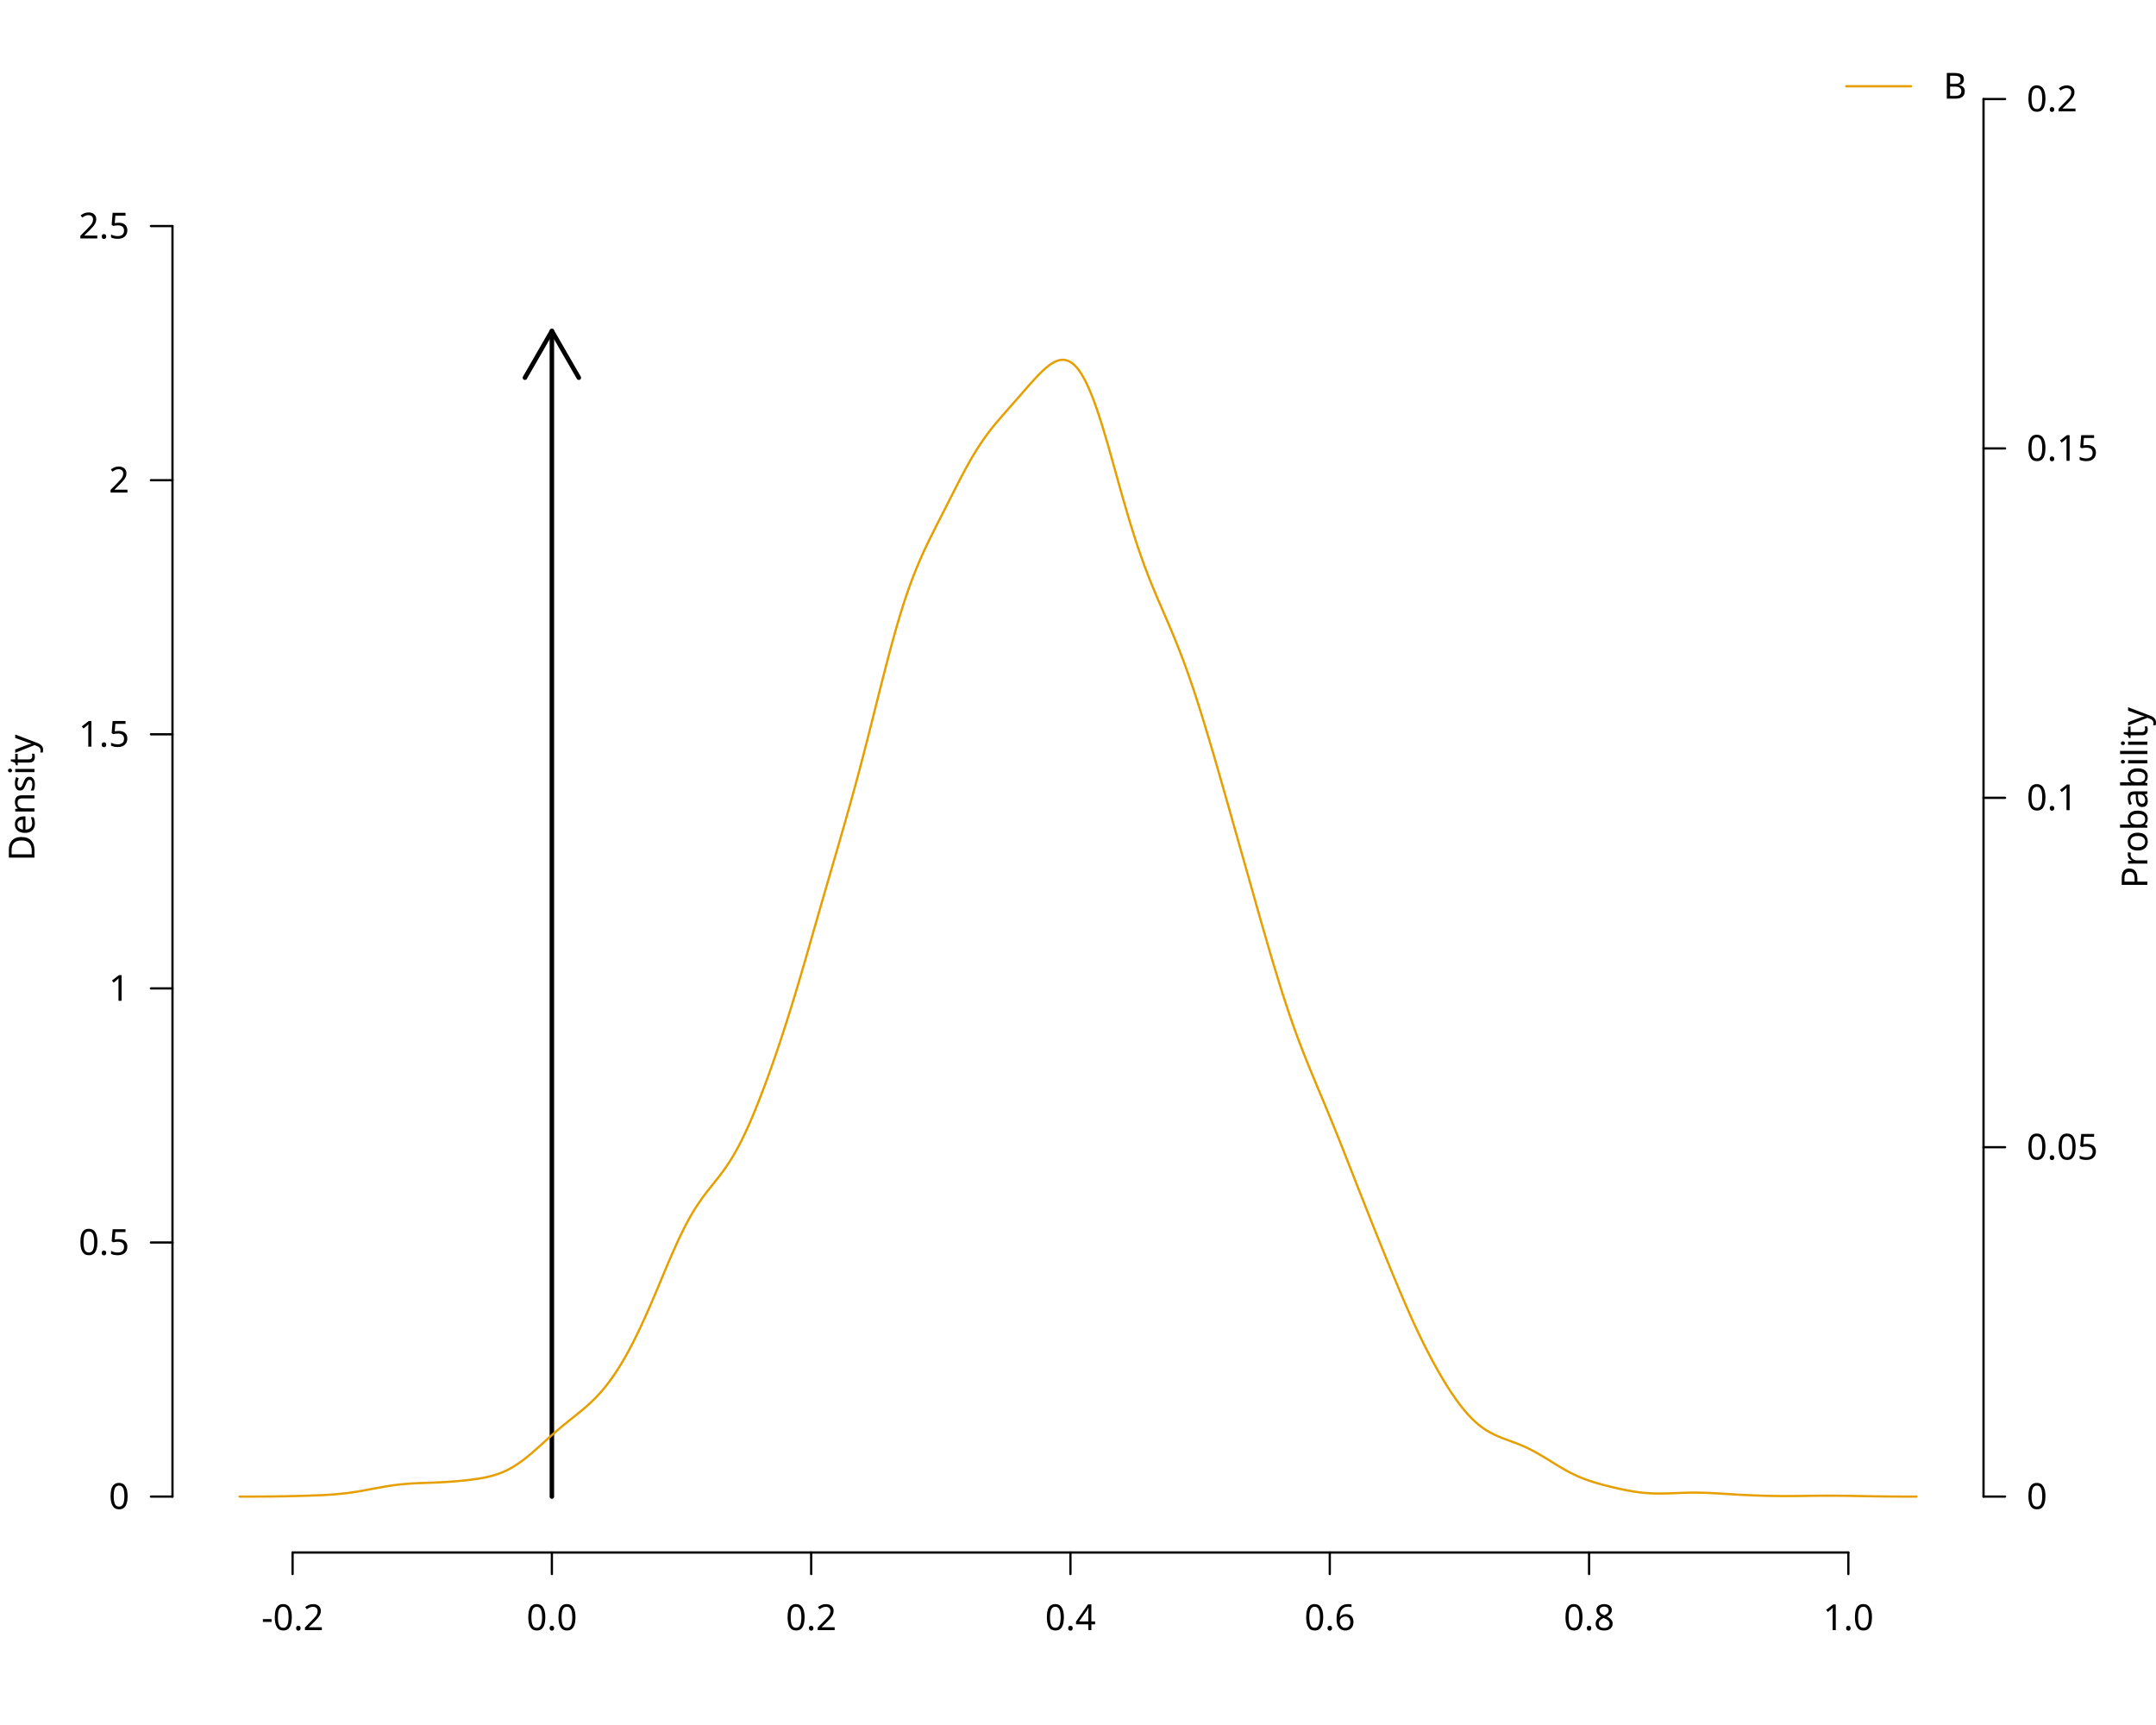
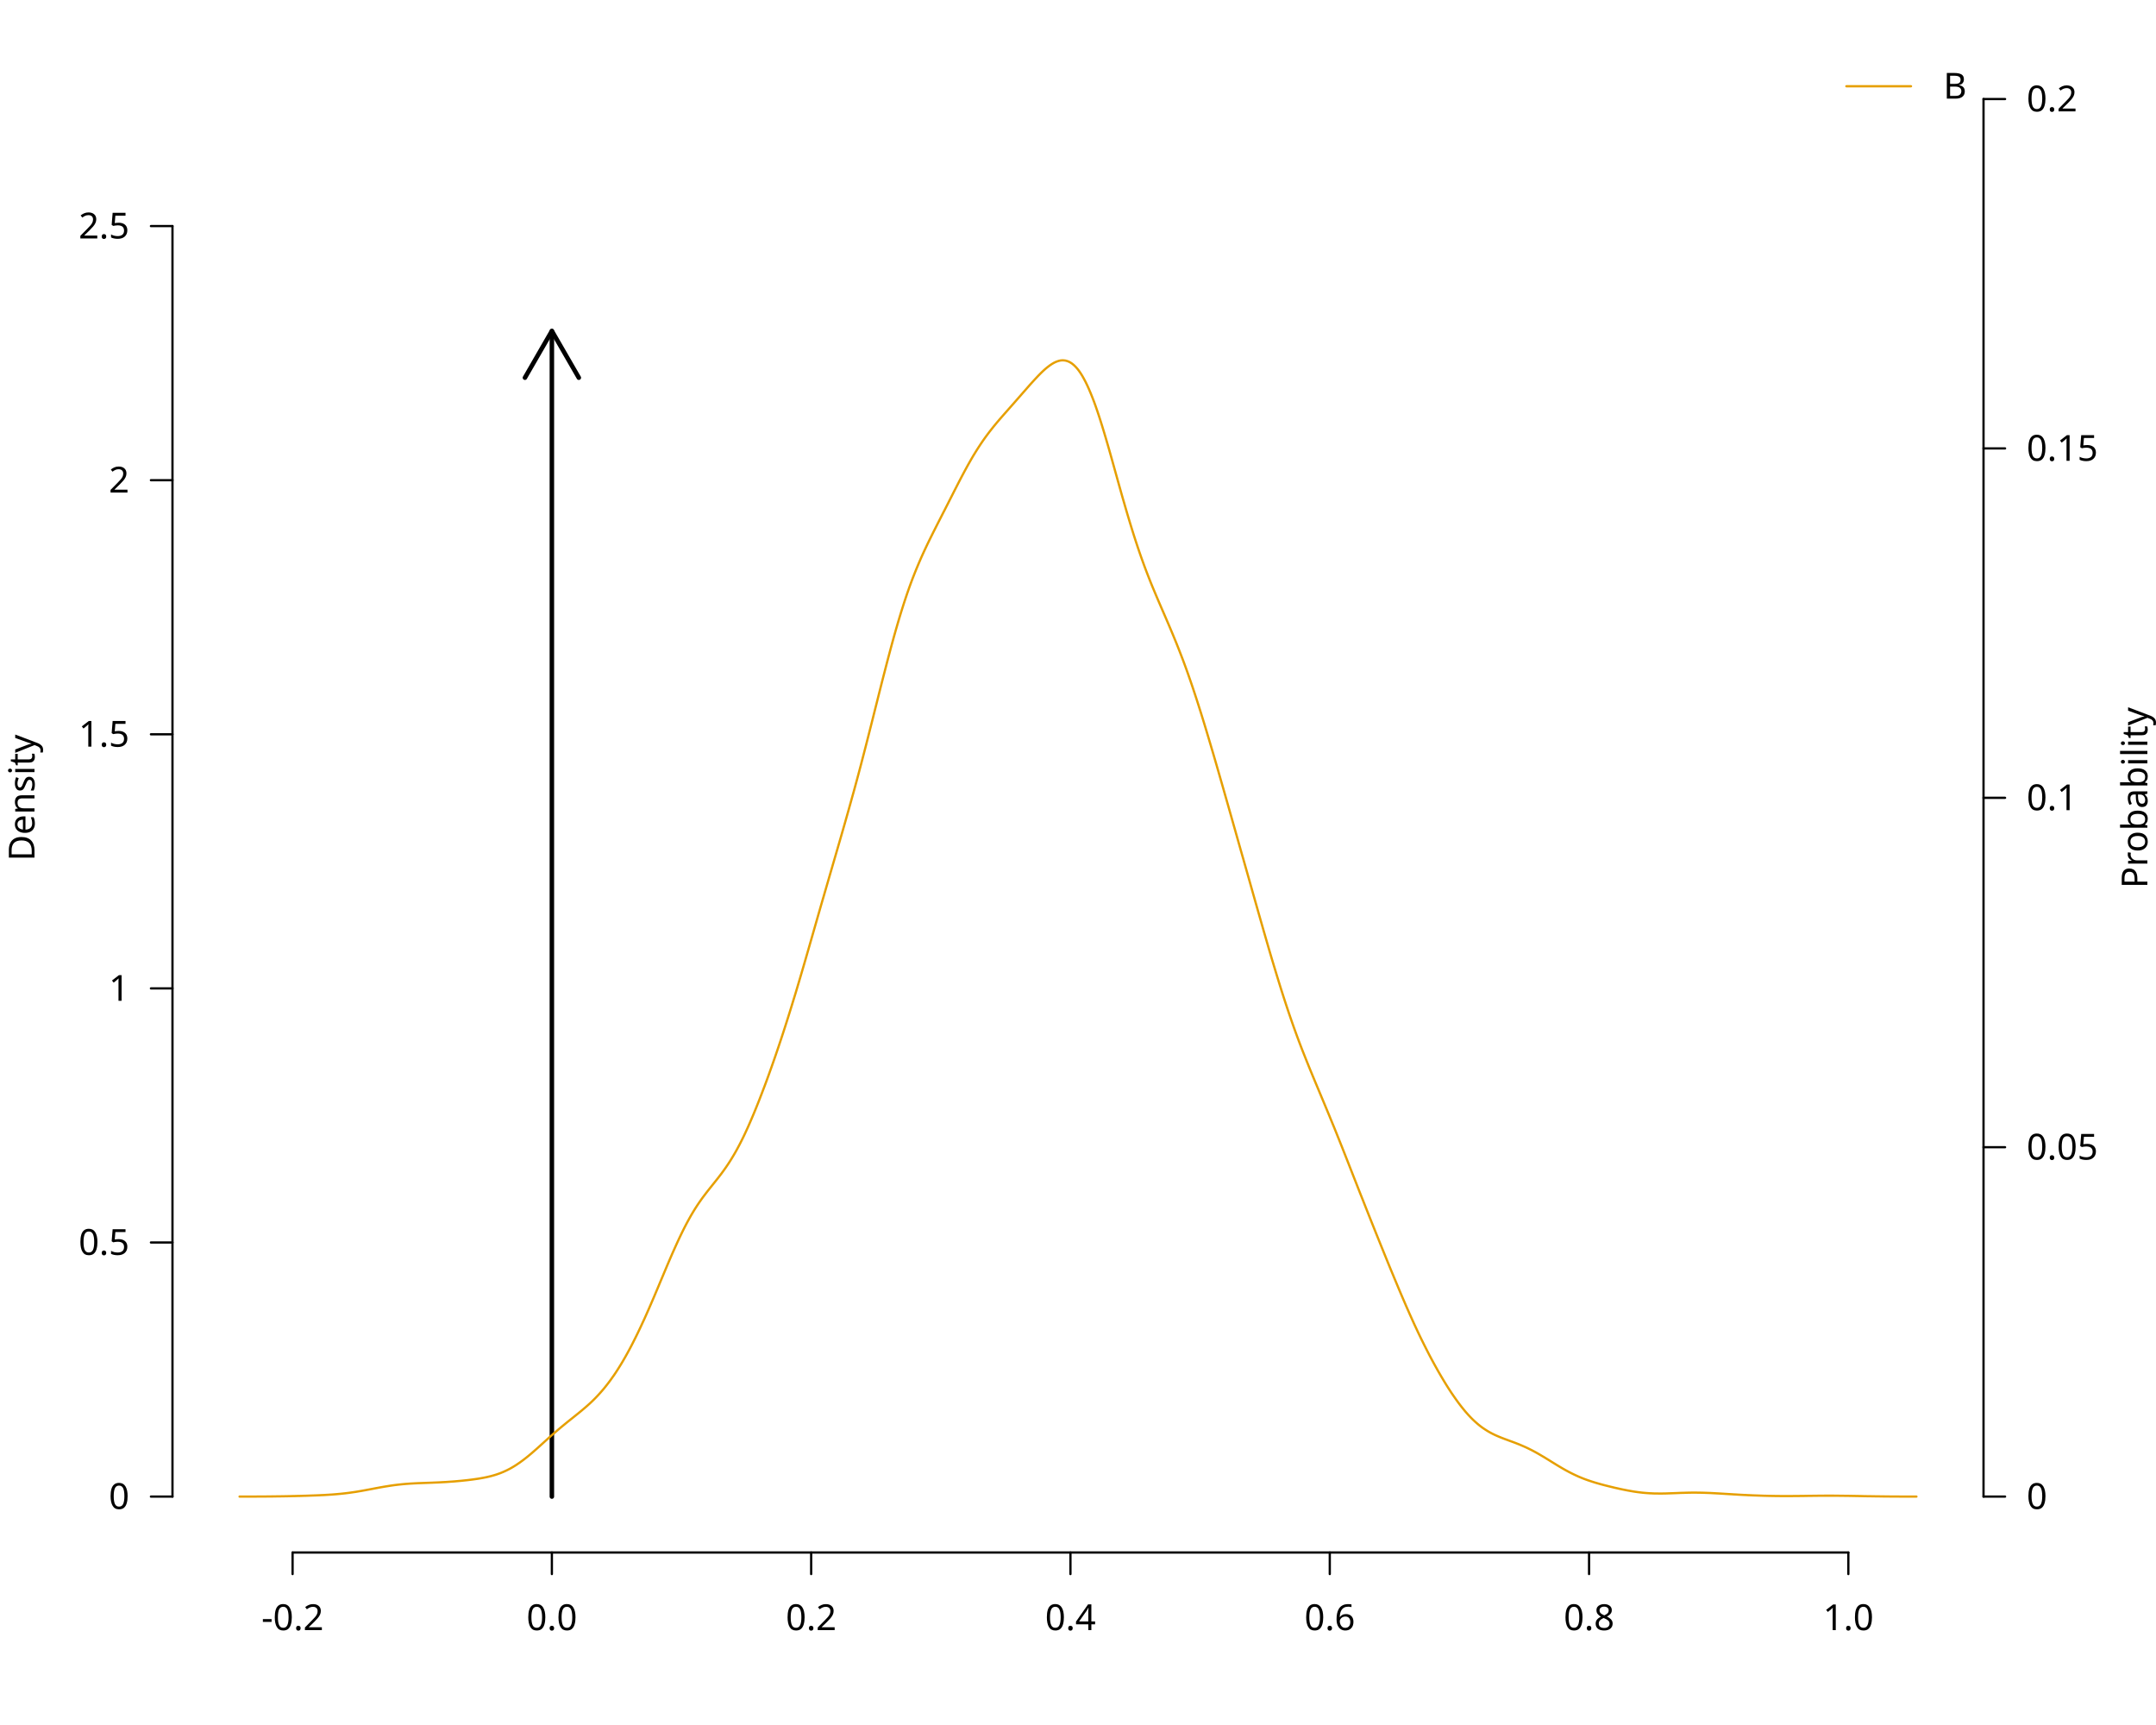
<svg xmlns="http://www.w3.org/2000/svg" class="svglite" data-engine-version="2.0" width="720.00pt" height="576.00pt" viewBox="0 0 720.00 576.00">
  <defs>
    <style type="text/css">
    .svglite line, .svglite polyline, .svglite polygon, .svglite path, .svglite rect, .svglite circle {
      fill: none;
      stroke: #000000;
      stroke-linecap: round;
      stroke-linejoin: round;
      stroke-miterlimit: 10.00;
    }
  </style>
  </defs>
  <rect width="100%" height="100%" style="stroke: none; fill: #FFFFFF;" />
  <defs>
    <clipPath id="cpMC4wMHw3MjAuMDB8MC4wMHw1NzYuMDA=">
      <rect x="0.00" y="0.00" width="720.00" height="576.00" />
    </clipPath>
  </defs>
  <g clip-path="url(#cpMC4wMHw3MjAuMDB8MC4wMHw1NzYuMDA=)">
    <text transform="translate(11.52,266.40) rotate(-90)" text-anchor="middle" style="font-size: 12.00px; font-family: sans;" textLength="40.02px" lengthAdjust="spacingAndGlyphs">Density</text>
    <line x1="97.71" y1="518.40" x2="617.26" y2="518.40" style="stroke-width: 0.75;" />
    <line x1="97.71" y1="518.40" x2="97.71" y2="525.60" style="stroke-width: 0.75;" />
    <line x1="184.30" y1="518.40" x2="184.30" y2="525.60" style="stroke-width: 0.75;" />
    <line x1="270.89" y1="518.40" x2="270.89" y2="525.60" style="stroke-width: 0.75;" />
    <line x1="357.48" y1="518.40" x2="357.48" y2="525.60" style="stroke-width: 0.75;" />
    <line x1="444.08" y1="518.40" x2="444.08" y2="525.60" style="stroke-width: 0.75;" />
    <line x1="530.67" y1="518.40" x2="530.67" y2="525.60" style="stroke-width: 0.75;" />
    <line x1="617.26" y1="518.40" x2="617.26" y2="525.60" style="stroke-width: 0.75;" />
    <text x="97.71" y="544.32" text-anchor="middle" style="font-size: 12.00px; font-family: sans;" textLength="20.68px" lengthAdjust="spacingAndGlyphs">-0.2</text>
    <text x="184.30" y="544.32" text-anchor="middle" style="font-size: 12.00px; font-family: sans;" textLength="16.68px" lengthAdjust="spacingAndGlyphs">0.0</text>
    <text x="270.89" y="544.32" text-anchor="middle" style="font-size: 12.00px; font-family: sans;" textLength="16.68px" lengthAdjust="spacingAndGlyphs">0.2</text>
    <text x="357.48" y="544.32" text-anchor="middle" style="font-size: 12.00px; font-family: sans;" textLength="16.68px" lengthAdjust="spacingAndGlyphs">0.4</text>
    <text x="444.08" y="544.32" text-anchor="middle" style="font-size: 12.00px; font-family: sans;" textLength="16.68px" lengthAdjust="spacingAndGlyphs">0.6</text>
    <text x="530.67" y="544.32" text-anchor="middle" style="font-size: 12.00px; font-family: sans;" textLength="16.68px" lengthAdjust="spacingAndGlyphs">0.8</text>
    <text x="617.26" y="544.32" text-anchor="middle" style="font-size: 12.00px; font-family: sans;" textLength="16.68px" lengthAdjust="spacingAndGlyphs">1.0</text>
    <line x1="57.60" y1="499.73" x2="57.60" y2="75.49" style="stroke-width: 0.75;" />
    <line x1="57.60" y1="499.73" x2="50.40" y2="499.73" style="stroke-width: 0.75;" />
    <line x1="57.60" y1="414.88" x2="50.40" y2="414.88" style="stroke-width: 0.75;" />
    <line x1="57.60" y1="330.04" x2="50.40" y2="330.04" style="stroke-width: 0.75;" />
    <line x1="57.60" y1="245.19" x2="50.40" y2="245.19" style="stroke-width: 0.75;" />
    <line x1="57.60" y1="160.34" x2="50.40" y2="160.34" style="stroke-width: 0.75;" />
    <line x1="57.60" y1="75.49" x2="50.40" y2="75.49" style="stroke-width: 0.75;" />
    <text x="43.20" y="503.86" text-anchor="end" style="font-size: 12.00px; font-family: sans;" textLength="6.67px" lengthAdjust="spacingAndGlyphs">0</text>
    <text x="43.20" y="419.01" text-anchor="end" style="font-size: 12.00px; font-family: sans;" textLength="16.68px" lengthAdjust="spacingAndGlyphs">0.5</text>
    <text x="43.20" y="334.17" text-anchor="end" style="font-size: 12.00px; font-family: sans;" textLength="6.67px" lengthAdjust="spacingAndGlyphs">1</text>
    <text x="43.20" y="249.32" text-anchor="end" style="font-size: 12.00px; font-family: sans;" textLength="16.68px" lengthAdjust="spacingAndGlyphs">1.5</text>
    <text x="43.20" y="164.47" text-anchor="end" style="font-size: 12.00px; font-family: sans;" textLength="6.67px" lengthAdjust="spacingAndGlyphs">2</text>
    <text x="43.20" y="79.62" text-anchor="end" style="font-size: 12.00px; font-family: sans;" textLength="16.68px" lengthAdjust="spacingAndGlyphs">2.5</text>
    <line x1="662.40" y1="499.73" x2="662.40" y2="33.07" style="stroke-width: 0.75;" />
    <line x1="662.40" y1="499.73" x2="669.60" y2="499.73" style="stroke-width: 0.75;" />
    <line x1="662.40" y1="383.07" x2="669.60" y2="383.07" style="stroke-width: 0.75;" />
    <line x1="662.40" y1="266.40" x2="669.60" y2="266.40" style="stroke-width: 0.75;" />
    <line x1="662.40" y1="149.73" x2="669.60" y2="149.73" style="stroke-width: 0.75;" />
    <line x1="662.40" y1="33.07" x2="669.60" y2="33.07" style="stroke-width: 0.75;" />
    <text x="676.80" y="503.86" style="font-size: 12.00px; font-family: sans;" textLength="6.67px" lengthAdjust="spacingAndGlyphs">0</text>
    <text x="676.80" y="387.20" style="font-size: 12.00px; font-family: sans;" textLength="23.36px" lengthAdjust="spacingAndGlyphs">0.05</text>
    <text x="676.80" y="270.53" style="font-size: 12.00px; font-family: sans;" textLength="16.68px" lengthAdjust="spacingAndGlyphs">0.1</text>
    <text x="676.80" y="153.86" style="font-size: 12.00px; font-family: sans;" textLength="23.36px" lengthAdjust="spacingAndGlyphs">0.15</text>
    <text x="676.80" y="37.20" style="font-size: 12.00px; font-family: sans;" textLength="16.68px" lengthAdjust="spacingAndGlyphs">0.2</text>
    <text transform="translate(717.12,266.40) rotate(-90)" text-anchor="middle" style="font-size: 12.00px; font-family: sans;" textLength="56.03px" lengthAdjust="spacingAndGlyphs">Probability</text>
  </g>
  <defs>
    <clipPath id="cpNTcuNjB8NjYyLjQwfDE0LjQwfDUxOC40MA==">
      <rect x="57.60" y="14.40" width="604.80" height="504.00" />
    </clipPath>
  </defs>
  <g clip-path="url(#cpNTcuNjB8NjYyLjQwfDE0LjQwfDUxOC40MA==)">
    <line x1="184.30" y1="499.73" x2="184.30" y2="110.53" style="stroke-width: 1.50;" />
    <polyline points="193.30,126.12 184.30,110.53 175.30,126.12 " style="stroke-width: 1.50;" />
-     <polyline points="80.00,499.73 80.56,499.73 81.12,499.73 81.68,499.73 82.24,499.73 82.80,499.73 83.36,499.72 83.92,499.72 84.48,499.72 85.05,499.72 85.61,499.72 86.17,499.71 86.73,499.71 87.29,499.71 87.85,499.71 88.41,499.70 88.97,499.70 89.53,499.69 90.09,499.69 90.65,499.68 91.21,499.68 91.77,499.67 92.33,499.66 92.89,499.65 93.45,499.65 94.01,499.64 94.57,499.63 95.14,499.62 95.70,499.61 96.26,499.60 96.82,499.59 97.38,499.57 97.94,499.56 98.50,499.55 99.06,499.53 99.62,499.52 100.18,499.51 100.74,499.49 101.30,499.47 101.86,499.46 102.42,499.44 102.98,499.42 103.54,499.40 104.10,499.38 104.66,499.36 105.23,499.34 105.79,499.32 106.35,499.29 106.91,499.27 107.47,499.24 108.03,499.22 108.59,499.19 109.15,499.15 109.71,499.12 110.27,499.08 110.83,499.05 111.39,499.00 111.95,498.96 112.51,498.91 113.07,498.86 113.63,498.81 114.19,498.75 114.75,498.69 115.32,498.63 115.88,498.56 116.44,498.49 117.00,498.41 117.56,498.33 118.12,498.25 118.68,498.16 119.24,498.08 119.80,497.98 120.36,497.89 120.92,497.79 121.48,497.69 122.04,497.59 122.60,497.48 123.16,497.38 123.72,497.27 124.28,497.16 124.84,497.06 125.41,496.95 125.97,496.85 126.53,496.74 127.09,496.64 127.65,496.54 128.21,496.44 128.77,496.35 129.33,496.25 129.89,496.17 130.45,496.08 131.01,496.00 131.57,495.92 132.13,495.85 132.69,495.78 133.25,495.72 133.81,495.66 134.37,495.60 134.93,495.55 135.50,495.50 136.06,495.46 136.62,495.42 137.18,495.38 137.74,495.35 138.30,495.32 138.86,495.29 139.42,495.26 139.98,495.24 140.54,495.22 141.10,495.19 141.66,495.17 142.22,495.15 142.78,495.13 143.34,495.11 143.90,495.09 144.46,495.07 145.03,495.05 145.59,495.03 146.15,495.00 146.71,494.98 147.27,494.95 147.83,494.92 148.39,494.89 148.95,494.85 149.51,494.82 150.07,494.78 150.63,494.74 151.19,494.70 151.75,494.65 152.31,494.61 152.87,494.56 153.43,494.51 153.99,494.45 154.55,494.40 155.12,494.34 155.68,494.28 156.24,494.21 156.80,494.15 157.36,494.08 157.92,494.01 158.48,493.93 159.04,493.85 159.60,493.77 160.16,493.68 160.72,493.58 161.28,493.48 161.84,493.37 162.40,493.25 162.96,493.13 163.52,492.99 164.08,492.85 164.64,492.70 165.21,492.53 165.77,492.35 166.33,492.16 166.89,491.96 167.45,491.74 168.01,491.51 168.57,491.26 169.13,491.00 169.69,490.73 170.25,490.43 170.81,490.12 171.37,489.79 171.93,489.45 172.49,489.09 173.05,488.72 173.61,488.33 174.17,487.92 174.73,487.51 175.30,487.08 175.86,486.63 176.42,486.18 176.98,485.71 177.54,485.24 178.10,484.75 178.66,484.26 179.22,483.77 179.78,483.27 180.34,482.76 180.90,482.26 181.46,481.75 182.02,481.24 182.58,480.74 183.14,480.23 183.70,479.73 184.26,479.24 184.82,478.74 185.39,478.25 185.95,477.77 186.51,477.29 187.07,476.82 187.63,476.35 188.19,475.89 188.75,475.43 189.31,474.97 189.87,474.52 190.43,474.07 190.99,473.62 191.55,473.18 192.11,472.73 192.67,472.28 193.23,471.82 193.79,471.37 194.35,470.90 194.91,470.43 195.48,469.95 196.04,469.46 196.60,468.95 197.16,468.44 197.72,467.91 198.28,467.36 198.84,466.80 199.40,466.21 199.96,465.61 200.52,464.99 201.08,464.35 201.64,463.69 202.20,463.00 202.76,462.29 203.32,461.56 203.88,460.80 204.44,460.02 205.01,459.21 205.57,458.38 206.13,457.53 206.69,456.65 207.25,455.74 207.81,454.81 208.37,453.86 208.93,452.88 209.49,451.87 210.05,450.84 210.61,449.79 211.17,448.71 211.73,447.61 212.29,446.49 212.85,445.35 213.41,444.18 213.97,443.00 214.53,441.79 215.10,440.57 215.66,439.32 216.22,438.06 216.78,436.79 217.34,435.50 217.90,434.19 218.46,432.88 219.02,431.56 219.58,430.23 220.14,428.90 220.70,427.56 221.26,426.22 221.82,424.88 222.38,423.55 222.94,422.23 223.50,420.91 224.06,419.61 224.62,418.32 225.19,417.05 225.75,415.80 226.31,414.57 226.87,413.37 227.43,412.20 227.99,411.05 228.55,409.93 229.11,408.85 229.67,407.80 230.23,406.78 230.79,405.79 231.35,404.84 231.91,403.92 232.47,403.04 233.03,402.18 233.59,401.35 234.15,400.55 234.71,399.78 235.28,399.02 235.84,398.28 236.40,397.56 236.96,396.85 237.52,396.15 238.08,395.45 238.64,394.75 239.20,394.04 239.76,393.33 240.32,392.61 240.88,391.87 241.44,391.11 242.00,390.34 242.56,389.53 243.12,388.70 243.68,387.84 244.24,386.95 244.80,386.02 245.37,385.06 245.93,384.07 246.49,383.04 247.05,381.98 247.61,380.88 248.17,379.74 248.73,378.57 249.29,377.37 249.85,376.13 250.41,374.87 250.97,373.57 251.53,372.24 252.09,370.89 252.65,369.51 253.21,368.11 253.77,366.68 254.33,365.23 254.89,363.76 255.46,362.26 256.02,360.75 256.58,359.21 257.14,357.66 257.70,356.09 258.26,354.49 258.82,352.88 259.38,351.25 259.94,349.60 260.50,347.92 261.06,346.23 261.62,344.52 262.18,342.78 262.74,341.03 263.30,339.26 263.86,337.47 264.42,335.66 264.98,333.83 265.55,331.98 266.11,330.12 266.67,328.24 267.23,326.34 267.79,324.44 268.35,322.52 268.91,320.59 269.47,318.65 270.03,316.71 270.59,314.76 271.15,312.81 271.71,310.86 272.27,308.90 272.83,306.95 273.39,304.99 273.95,303.04 274.51,301.10 275.08,299.16 275.64,297.22 276.20,295.28 276.76,293.35 277.32,291.42 277.88,289.50 278.44,287.57 279.00,285.64 279.56,283.72 280.12,281.79 280.68,279.85 281.24,277.91 281.80,275.96 282.36,273.99 282.92,272.02 283.48,270.03 284.04,268.03 284.60,266.01 285.17,263.97 285.73,261.91 286.29,259.84 286.85,257.74 287.41,255.63 287.97,253.49 288.53,251.34 289.09,249.16 289.65,246.98 290.21,244.78 290.77,242.56 291.33,240.34 291.89,238.11 292.45,235.88 293.01,233.65 293.57,231.42 294.13,229.20 294.69,226.98 295.26,224.79 295.82,222.61 296.38,220.46 296.94,218.33 297.50,216.24 298.06,214.17 298.62,212.15 299.18,210.17 299.74,208.23 300.30,206.34 300.86,204.49 301.42,202.70 301.98,200.95 302.54,199.26 303.10,197.61 303.66,196.02 304.22,194.48 304.78,192.98 305.35,191.54 305.91,190.14 306.47,188.78 307.03,187.46 307.59,186.17 308.15,184.92 308.71,183.70 309.27,182.50 309.83,181.33 310.39,180.18 310.95,179.04 311.51,177.92 312.07,176.80 312.63,175.69 313.19,174.59 313.75,173.49 314.31,172.39 314.87,171.29 315.44,170.19 316.00,169.09 316.56,167.98 317.12,166.88 317.68,165.78 318.24,164.67 318.80,163.57 319.36,162.47 319.92,161.38 320.48,160.30 321.04,159.22 321.60,158.16 322.16,157.11 322.72,156.08 323.28,155.07 323.84,154.07 324.40,153.09 324.96,152.14 325.53,151.21 326.09,150.29 326.65,149.41 327.21,148.55 327.77,147.71 328.33,146.89 328.89,146.10 329.45,145.33 330.01,144.58 330.57,143.84 331.13,143.12 331.69,142.42 332.25,141.73 332.81,141.06 333.37,140.40 333.93,139.74 334.49,139.09 335.06,138.45 335.62,137.81 336.18,137.17 336.74,136.53 337.30,135.90 337.86,135.26 338.42,134.63 338.98,133.99 339.54,133.35 340.10,132.71 340.66,132.07 341.22,131.43 341.78,130.79 342.34,130.15 342.90,129.50 343.46,128.87 344.02,128.23 344.58,127.61 345.15,126.99 345.71,126.38 346.27,125.78 346.83,125.19 347.39,124.62 347.95,124.07 348.51,123.54 349.07,123.04 349.63,122.57 350.19,122.13 350.75,121.72 351.31,121.35 351.87,121.02 352.43,120.74 352.99,120.51 353.55,120.33 354.11,120.21 354.67,120.14 355.24,120.15 355.80,120.23 356.36,120.37 356.92,120.59 357.48,120.89 358.04,121.26 358.60,121.72 359.16,122.25 359.72,122.88 360.28,123.59 360.84,124.40 361.40,125.29 361.96,126.28 362.52,127.34 363.08,128.49 363.64,129.73 364.20,131.05 364.76,132.44 365.33,133.91 365.89,135.46 366.45,137.08 367.01,138.76 367.57,140.50 368.13,142.29 368.69,144.13 369.25,146.01 369.81,147.93 370.37,149.88 370.93,151.85 371.49,153.84 372.05,155.85 372.61,157.86 373.17,159.87 373.73,161.88 374.29,163.87 374.85,165.85 375.42,167.82 375.98,169.75 376.54,171.67 377.10,173.55 377.66,175.39 378.22,177.20 378.78,178.97 379.34,180.70 379.90,182.39 380.46,184.05 381.02,185.66 381.58,187.24 382.14,188.77 382.70,190.27 383.26,191.74 383.82,193.17 384.38,194.57 384.94,195.95 385.51,197.31 386.07,198.64 386.63,199.97 387.19,201.27 387.75,202.57 388.31,203.87 388.87,205.16 389.43,206.46 389.99,207.76 390.55,209.07 391.11,210.39 391.67,211.73 392.23,213.09 392.79,214.47 393.35,215.87 393.91,217.29 394.47,218.75 395.04,220.23 395.60,221.73 396.16,223.27 396.72,224.84 397.28,226.44 397.84,228.06 398.40,229.72 398.96,231.40 399.52,233.11 400.08,234.85 400.64,236.61 401.20,238.40 401.76,240.21 402.32,242.04 402.88,243.89 403.44,245.75 404.00,247.64 404.56,249.53 405.13,251.44 405.69,253.36 406.25,255.29 406.81,257.23 407.37,259.18 407.93,261.14 408.49,263.09 409.05,265.06 409.61,267.02 410.17,268.99 410.73,270.97 411.29,272.94 411.85,274.92 412.41,276.89 412.97,278.87 413.53,280.85 414.09,282.83 414.65,284.81 415.22,286.80 415.78,288.78 416.34,290.76 416.90,292.74 417.46,294.72 418.02,296.70 418.58,298.68 419.14,300.66 419.70,302.64 420.26,304.61 420.82,306.58 421.38,308.54 421.94,310.49 422.50,312.44 423.06,314.38 423.62,316.30 424.18,318.22 424.74,320.12 425.31,322.00 425.87,323.86 426.43,325.71 426.99,327.54 427.55,329.34 428.11,331.12 428.67,332.87 429.23,334.59 429.79,336.29 430.35,337.97 430.91,339.61 431.47,341.23 432.03,342.82 432.59,344.38 433.15,345.91 433.71,347.42 434.27,348.90 434.83,350.36 435.40,351.80 435.96,353.22 436.52,354.62 437.08,356.01 437.64,357.38 438.20,358.74 438.76,360.09 439.32,361.44 439.88,362.78 440.44,364.12 441.00,365.45 441.56,366.79 442.12,368.13 442.68,369.48 443.24,370.83 443.80,372.18 444.36,373.54 444.92,374.91 445.49,376.29 446.05,377.68 446.61,379.07 447.17,380.47 447.73,381.87 448.29,383.29 448.85,384.70 449.41,386.12 449.97,387.55 450.53,388.97 451.09,390.40 451.65,391.83 452.21,393.26 452.77,394.69 453.33,396.12 453.89,397.55 454.45,398.97 455.02,400.39 455.58,401.81 456.14,403.23 456.70,404.64 457.26,406.05 457.82,407.46 458.38,408.86 458.94,410.26 459.50,411.66 460.06,413.06 460.62,414.45 461.18,415.84 461.74,417.22 462.30,418.60 462.86,419.98 463.42,421.36 463.98,422.73 464.54,424.09 465.11,425.45 465.67,426.81 466.23,428.16 466.79,429.50 467.35,430.83 467.91,432.15 468.47,433.47 469.03,434.77 469.59,436.06 470.15,437.34 470.71,438.61 471.27,439.86 471.83,441.10 472.39,442.33 472.95,443.53 473.51,444.73 474.07,445.90 474.63,447.06 475.20,448.21 475.76,449.34 476.32,450.45 476.88,451.54 477.44,452.62 478.00,453.68 478.56,454.72 479.12,455.75 479.68,456.76 480.24,457.75 480.80,458.73 481.36,459.69 481.92,460.63 482.48,461.56 483.04,462.47 483.60,463.35 484.16,464.22 484.72,465.08 485.29,465.91 485.85,466.72 486.41,467.51 486.97,468.28 487.53,469.03 488.09,469.75 488.65,470.46 489.21,471.13 489.77,471.78 490.33,472.41 490.89,473.01 491.45,473.59 492.01,474.14 492.57,474.67 493.13,475.17 493.69,475.64 494.25,476.10 494.81,476.52 495.38,476.92 495.94,477.30 496.50,477.66 497.06,477.99 497.62,478.31 498.18,478.61 498.74,478.90 499.30,479.16 499.86,479.42 500.42,479.66 500.98,479.89 501.54,480.12 502.10,480.33 502.66,480.55 503.22,480.75 503.78,480.96 504.34,481.17 504.90,481.37 505.47,481.58 506.03,481.79 506.59,482.01 507.15,482.23 507.71,482.46 508.27,482.70 508.83,482.94 509.39,483.19 509.95,483.45 510.51,483.72 511.07,484.00 511.63,484.29 512.19,484.58 512.75,484.89 513.31,485.20 513.87,485.52 514.43,485.84 514.99,486.17 515.56,486.51 516.12,486.85 516.68,487.19 517.24,487.54 517.80,487.88 518.36,488.23 518.92,488.58 519.48,488.92 520.04,489.26 520.60,489.60 521.16,489.93 521.72,490.26 522.28,490.59 522.84,490.90 523.40,491.21 523.96,491.51 524.52,491.80 525.09,492.08 525.65,492.36 526.21,492.62 526.77,492.88 527.33,493.12 527.89,493.36 528.45,493.59 529.01,493.80 529.57,494.01 530.13,494.22 530.69,494.41 531.25,494.60 531.81,494.78 532.37,494.96 532.93,495.12 533.49,495.29 534.05,495.45 534.61,495.60 535.18,495.76 535.74,495.90 536.30,496.05 536.86,496.19 537.42,496.33 537.98,496.47 538.54,496.60 539.10,496.73 539.66,496.86 540.22,496.99 540.78,497.12 541.34,497.24 541.90,497.36 542.46,497.47 543.02,497.58 543.58,497.69 544.14,497.79 544.70,497.89 545.27,497.99 545.83,498.08 546.39,498.16 546.95,498.24 547.51,498.31 548.07,498.38 548.63,498.44 549.19,498.49 549.75,498.54 550.31,498.58 550.87,498.61 551.43,498.64 551.99,498.67 552.55,498.68 553.11,498.70 553.67,498.70 554.23,498.71 554.79,498.70 555.36,498.70 555.92,498.69 556.48,498.67 557.04,498.66 557.60,498.64 558.16,498.62 558.72,498.60 559.28,498.58 559.84,498.56 560.40,498.54 560.96,498.51 561.52,498.49 562.08,498.48 562.64,498.46 563.20,498.44 563.76,498.43 564.32,498.42 564.88,498.41 565.45,498.41 566.01,498.41 566.57,498.41 567.13,498.42 567.69,498.42 568.25,498.44 568.81,498.45 569.37,498.47 569.93,498.49 570.49,498.51 571.05,498.53 571.61,498.56 572.17,498.59 572.73,498.62 573.29,498.65 573.85,498.68 574.41,498.71 574.97,498.75 575.54,498.78 576.10,498.82 576.66,498.85 577.22,498.88 577.78,498.92 578.34,498.95 578.90,498.99 579.46,499.02 580.02,499.05 580.58,499.09 581.14,499.12 581.70,499.15 582.26,499.18 582.82,499.20 583.38,499.23 583.94,499.26 584.50,499.28 585.07,499.31 585.63,499.33 586.19,499.35 586.75,499.37 587.31,499.39 587.87,499.41 588.43,499.43 588.99,499.45 589.55,499.46 590.11,499.48 590.67,499.49 591.23,499.50 591.79,499.51 592.35,499.52 592.91,499.53 593.47,499.54 594.03,499.54 594.59,499.55 595.16,499.55 595.72,499.55 596.28,499.55 596.84,499.55 597.40,499.55 597.96,499.55 598.52,499.55 599.08,499.54 599.64,499.54 600.20,499.53 600.76,499.53 601.32,499.52 601.88,499.51 602.44,499.51 603.00,499.50 603.56,499.49 604.12,499.48 604.68,499.48 605.25,499.47 605.81,499.46 606.37,499.45 606.93,499.45 607.49,499.44 608.05,499.44 608.61,499.44 609.17,499.43 609.73,499.43 610.29,499.43 610.85,499.43 611.41,499.43 611.97,499.43 612.53,499.43 613.09,499.44 613.65,499.44 614.21,499.45 614.77,499.45 615.34,499.46 615.90,499.47 616.46,499.47 617.02,499.48 617.58,499.49 618.14,499.50 618.70,499.51 619.26,499.52 619.82,499.53 620.38,499.54 620.94,499.55 621.50,499.56 622.06,499.58 622.62,499.59 623.18,499.60 623.74,499.61 624.30,499.62 624.86,499.62 625.43,499.63 625.99,499.64 626.55,499.65 627.11,499.66 627.67,499.66 628.23,499.67 628.79,499.68 629.35,499.68 629.91,499.69 630.47,499.69 631.03,499.70 631.59,499.70 632.15,499.71 632.71,499.71 633.27,499.71 633.83,499.71 634.39,499.72 634.95,499.72 635.52,499.72 636.08,499.72 636.64,499.72 637.20,499.73 637.76,499.73 638.32,499.73 638.88,499.73 639.44,499.73 640.00,499.73 " style="stroke-width: 0.75; stroke: #E69F00;" />
+     <polyline points="80.00,499.73 80.56,499.73 81.12,499.73 81.68,499.73 82.24,499.73 82.80,499.73 83.36,499.72 83.92,499.72 84.48,499.72 85.05,499.72 85.61,499.72 86.17,499.71 86.73,499.71 87.29,499.71 87.85,499.71 88.41,499.70 88.97,499.70 89.53,499.69 90.09,499.69 90.65,499.68 91.21,499.68 91.77,499.67 92.33,499.66 92.89,499.66 93.45,499.65 94.01,499.64 94.57,499.63 95.14,499.62 95.70,499.61 96.26,499.60 96.82,499.59 97.38,499.57 97.94,499.56 98.50,499.55 99.06,499.53 99.62,499.52 100.18,499.51 100.74,499.49 101.30,499.47 101.86,499.46 102.42,499.44 102.98,499.42 103.54,499.40 104.10,499.38 104.66,499.36 105.23,499.34 105.79,499.32 106.35,499.30 106.91,499.27 107.47,499.24 108.03,499.22 108.59,499.19 109.15,499.15 109.71,499.12 110.27,499.08 110.83,499.05 111.39,499.00 111.95,498.96 112.51,498.91 113.07,498.86 113.63,498.81 114.19,498.75 114.75,498.69 115.32,498.63 115.88,498.56 116.44,498.49 117.00,498.41 117.56,498.33 118.12,498.25 118.68,498.17 119.24,498.08 119.80,497.98 120.36,497.89 120.92,497.79 121.48,497.69 122.04,497.59 122.60,497.48 123.16,497.38 123.72,497.27 124.28,497.17 124.84,497.06 125.41,496.95 125.97,496.85 126.53,496.74 127.09,496.64 127.65,496.54 128.21,496.44 128.77,496.35 129.33,496.26 129.89,496.17 130.45,496.08 131.01,496.00 131.57,495.92 132.13,495.85 132.69,495.78 133.25,495.72 133.81,495.66 134.37,495.60 134.93,495.55 135.50,495.50 136.06,495.46 136.62,495.42 137.18,495.38 137.74,495.35 138.30,495.32 138.86,495.29 139.42,495.26 139.98,495.24 140.54,495.22 141.10,495.20 141.66,495.18 142.22,495.16 142.78,495.14 143.34,495.12 143.90,495.10 144.46,495.08 145.03,495.05 145.59,495.03 146.15,495.01 146.71,494.98 147.27,494.95 147.83,494.92 148.39,494.89 148.95,494.86 149.51,494.82 150.07,494.78 150.63,494.74 151.19,494.70 151.75,494.66 152.31,494.61 152.87,494.56 153.43,494.51 153.99,494.46 154.55,494.40 155.12,494.34 155.68,494.28 156.24,494.22 156.80,494.15 157.36,494.08 157.92,494.01 158.48,493.93 159.04,493.85 159.60,493.77 160.16,493.68 160.72,493.58 161.28,493.48 161.84,493.37 162.40,493.26 162.96,493.13 163.52,493.00 164.08,492.86 164.64,492.70 165.21,492.54 165.77,492.36 166.33,492.17 166.89,491.97 167.45,491.75 168.01,491.52 168.57,491.27 169.13,491.01 169.69,490.73 170.25,490.44 170.81,490.13 171.37,489.80 171.93,489.46 172.49,489.10 173.05,488.72 173.61,488.34 174.17,487.93 174.73,487.52 175.30,487.08 175.86,486.64 176.42,486.19 176.98,485.72 177.54,485.25 178.10,484.76 178.66,484.27 179.22,483.78 179.78,483.28 180.34,482.77 180.90,482.27 181.46,481.76 182.02,481.25 182.58,480.75 183.14,480.24 183.70,479.74 184.26,479.25 184.82,478.75 185.39,478.26 185.95,477.78 186.51,477.30 187.07,476.83 187.63,476.36 188.19,475.90 188.75,475.44 189.31,474.98 189.87,474.53 190.43,474.08 190.99,473.64 191.55,473.19 192.11,472.74 192.67,472.29 193.23,471.84 193.79,471.38 194.35,470.92 194.91,470.44 195.48,469.96 196.04,469.47 196.60,468.97 197.16,468.46 197.72,467.93 198.28,467.38 198.84,466.82 199.40,466.23 199.96,465.63 200.52,465.01 201.08,464.37 201.64,463.71 202.20,463.02 202.76,462.31 203.32,461.58 203.88,460.83 204.44,460.04 205.01,459.24 205.57,458.41 206.13,457.55 206.69,456.67 207.25,455.77 207.81,454.84 208.37,453.88 208.93,452.90 209.49,451.90 210.05,450.87 210.61,449.82 211.17,448.74 211.73,447.64 212.29,446.52 212.85,445.38 213.41,444.21 213.97,443.03 214.53,441.82 215.10,440.60 215.66,439.35 216.22,438.09 216.78,436.82 217.34,435.53 217.90,434.23 218.46,432.92 219.02,431.59 219.58,430.27 220.14,428.93 220.70,427.59 221.26,426.26 221.82,424.92 222.38,423.59 222.94,422.26 223.50,420.95 224.06,419.65 224.62,418.36 225.19,417.09 225.75,415.84 226.31,414.61 226.87,413.41 227.43,412.24 227.99,411.09 228.55,409.97 229.11,408.89 229.67,407.84 230.23,406.82 230.79,405.83 231.35,404.88 231.91,403.96 232.47,403.08 233.03,402.22 233.59,401.40 234.15,400.60 234.71,399.82 235.28,399.07 235.84,398.33 236.40,397.61 236.96,396.90 237.52,396.20 238.08,395.50 238.64,394.80 239.20,394.10 239.76,393.39 240.32,392.66 240.88,391.93 241.44,391.17 242.00,390.39 242.56,389.59 243.12,388.76 243.68,387.90 244.24,387.01 244.80,386.08 245.37,385.12 245.93,384.13 246.49,383.10 247.05,382.04 247.61,380.94 248.17,379.81 248.73,378.64 249.29,377.43 249.85,376.20 250.41,374.93 250.97,373.63 251.53,372.31 252.09,370.96 252.65,369.58 253.21,368.18 253.77,366.75 254.33,365.30 254.89,363.83 255.46,362.33 256.02,360.82 256.58,359.29 257.14,357.73 257.70,356.16 258.26,354.57 258.82,352.96 259.38,351.32 259.94,349.67 260.50,348.00 261.06,346.31 261.62,344.60 262.18,342.86 262.74,341.11 263.30,339.34 263.86,337.55 264.42,335.74 264.98,333.91 265.55,332.07 266.11,330.20 266.67,328.32 267.23,326.43 267.79,324.52 268.35,322.61 268.91,320.68 269.47,318.74 270.03,316.80 270.59,314.85 271.15,312.90 271.71,310.95 272.27,308.99 272.83,307.04 273.39,305.09 273.95,303.14 274.51,301.19 275.08,299.25 275.64,297.31 276.20,295.38 276.76,293.45 277.32,291.52 277.88,289.60 278.44,287.67 279.00,285.75 279.56,283.82 280.12,281.89 280.68,279.96 281.24,278.02 281.80,276.07 282.36,274.11 282.92,272.13 283.48,270.15 284.04,268.14 284.60,266.12 285.17,264.09 285.73,262.03 286.29,259.96 286.85,257.86 287.41,255.75 287.97,253.61 288.53,251.46 289.09,249.29 289.65,247.10 290.21,244.90 290.77,242.69 291.33,240.47 291.89,238.24 292.45,236.01 293.01,233.78 293.57,231.55 294.13,229.33 294.69,227.12 295.26,224.92 295.82,222.75 296.38,220.59 296.94,218.47 297.50,216.37 298.06,214.31 298.62,212.28 299.18,210.30 299.74,208.37 300.30,206.48 300.86,204.63 301.42,202.84 301.98,201.09 302.54,199.40 303.10,197.75 303.66,196.16 304.22,194.62 304.78,193.13 305.35,191.68 305.91,190.28 306.47,188.93 307.03,187.61 307.59,186.32 308.15,185.07 308.71,183.85 309.27,182.66 309.83,181.48 310.39,180.33 310.95,179.20 311.51,178.07 312.07,176.96 312.63,175.85 313.19,174.75 313.75,173.65 314.31,172.55 314.87,171.45 315.44,170.35 316.00,169.25 316.56,168.15 317.12,167.04 317.68,165.94 318.24,164.84 318.80,163.73 319.36,162.64 319.92,161.55 320.48,160.46 321.04,159.39 321.60,158.33 322.16,157.28 322.72,156.25 323.28,155.23 323.84,154.24 324.40,153.26 324.96,152.30 325.53,151.37 326.09,150.46 326.65,149.58 327.21,148.72 327.77,147.88 328.33,147.06 328.89,146.27 329.45,145.50 330.01,144.75 330.57,144.01 331.13,143.30 331.69,142.59 332.25,141.91 332.81,141.23 333.37,140.57 333.93,139.91 334.49,139.27 335.06,138.62 335.62,137.98 336.18,137.35 336.74,136.71 337.30,136.08 337.86,135.44 338.42,134.81 338.98,134.17 339.54,133.53 340.10,132.89 340.66,132.25 341.22,131.61 341.78,130.97 342.34,130.33 342.90,129.69 343.46,129.05 344.02,128.41 344.58,127.79 345.15,127.17 345.71,126.56 346.27,125.96 346.83,125.37 347.39,124.80 347.95,124.25 348.51,123.72 349.07,123.22 349.63,122.75 350.19,122.31 350.75,121.90 351.31,121.53 351.87,121.20 352.43,120.92 352.99,120.69 353.55,120.51 354.11,120.38 354.67,120.32 355.24,120.33 355.80,120.40 356.36,120.55 356.92,120.76 357.48,121.06 358.04,121.43 358.60,121.89 359.16,122.43 359.72,123.05 360.28,123.76 360.84,124.57 361.40,125.46 361.96,126.45 362.52,127.51 363.08,128.66 363.64,129.90 364.20,131.22 364.76,132.61 365.33,134.08 365.89,135.63 366.45,137.25 367.01,138.93 367.57,140.67 368.13,142.46 368.69,144.30 369.25,146.18 369.81,148.10 370.37,150.04 370.93,152.02 371.49,154.01 372.05,156.02 372.61,158.03 373.17,160.04 373.73,162.04 374.29,164.04 374.85,166.02 375.42,167.98 375.98,169.92 376.54,171.83 377.10,173.71 377.66,175.55 378.22,177.36 378.78,179.13 379.34,180.86 379.90,182.55 380.46,184.21 381.02,185.82 381.58,187.39 382.14,188.93 382.70,190.43 383.26,191.89 383.82,193.32 384.38,194.73 384.94,196.10 385.51,197.46 386.07,198.79 386.63,200.11 387.19,201.42 387.75,202.72 388.31,204.01 388.87,205.30 389.43,206.60 389.99,207.90 390.55,209.21 391.11,210.53 391.67,211.87 392.23,213.23 392.79,214.60 393.35,216.00 393.91,217.43 394.47,218.88 395.04,220.36 395.60,221.87 396.16,223.40 396.72,224.97 397.28,226.57 397.84,228.19 398.40,229.84 398.96,231.53 399.52,233.24 400.08,234.98 400.64,236.74 401.20,238.52 401.76,240.33 402.32,242.16 402.88,244.01 403.44,245.88 404.00,247.76 404.56,249.65 405.13,251.56 405.69,253.48 406.25,255.41 406.81,257.35 407.37,259.30 407.93,261.25 408.49,263.21 409.05,265.17 409.61,267.14 410.17,269.11 410.73,271.08 411.29,273.05 411.85,275.03 412.41,277.00 412.97,278.98 413.53,280.96 414.09,282.94 414.65,284.92 415.22,286.90 415.78,288.88 416.34,290.86 416.90,292.84 417.46,294.82 418.02,296.80 418.58,298.78 419.14,300.76 419.70,302.73 420.26,304.71 420.82,306.67 421.38,308.63 421.94,310.59 422.50,312.53 423.06,314.47 423.62,316.40 424.18,318.31 424.74,320.21 425.31,322.09 425.87,323.95 426.43,325.80 426.99,327.62 427.55,329.43 428.11,331.20 428.67,332.95 429.23,334.68 429.79,336.38 430.35,338.05 430.91,339.69 431.47,341.31 432.03,342.90 432.59,344.46 433.15,345.99 433.71,347.50 434.27,348.98 434.83,350.44 435.40,351.88 435.96,353.29 436.52,354.69 437.08,356.08 437.64,357.45 438.20,358.81 438.76,360.16 439.32,361.51 439.88,362.84 440.44,364.18 441.00,365.52 441.56,366.86 442.12,368.20 442.68,369.54 443.24,370.89 443.80,372.24 444.36,373.61 444.92,374.97 445.49,376.35 446.05,377.74 446.61,379.13 447.17,380.53 447.73,381.93 448.29,383.34 448.85,384.76 449.41,386.18 449.97,387.60 450.53,389.03 451.09,390.46 451.65,391.89 452.21,393.32 452.77,394.74 453.33,396.17 453.89,397.60 454.45,399.02 455.02,400.44 455.58,401.86 456.14,403.28 456.70,404.69 457.26,406.10 457.82,407.51 458.38,408.91 458.94,410.31 459.50,411.71 460.06,413.10 460.62,414.49 461.18,415.88 461.74,417.26 462.30,418.64 462.86,420.02 463.42,421.40 463.98,422.77 464.54,424.13 465.11,425.49 465.67,426.85 466.23,428.19 466.79,429.53 467.35,430.87 467.91,432.19 468.47,433.50 469.03,434.80 469.59,436.10 470.15,437.37 470.71,438.64 471.27,439.89 471.83,441.13 472.39,442.36 472.95,443.56 473.51,444.76 474.07,445.93 474.63,447.09 475.20,448.24 475.76,449.36 476.32,450.47 476.88,451.57 477.44,452.65 478.00,453.71 478.56,454.75 479.12,455.77 479.68,456.78 480.24,457.78 480.80,458.75 481.36,459.71 481.92,460.65 482.48,461.58 483.04,462.49 483.60,463.38 484.16,464.24 484.72,465.10 485.29,465.93 485.85,466.74 486.41,467.53 486.97,468.30 487.53,469.05 488.09,469.77 488.65,470.47 489.21,471.15 489.77,471.80 490.33,472.43 490.89,473.03 491.45,473.61 492.01,474.16 492.57,474.68 493.13,475.18 493.69,475.66 494.25,476.11 494.81,476.54 495.38,476.94 495.94,477.31 496.50,477.67 497.06,478.01 497.62,478.33 498.18,478.63 498.74,478.91 499.30,479.18 499.86,479.43 500.42,479.67 500.98,479.90 501.54,480.13 502.10,480.34 502.66,480.56 503.22,480.76 503.78,480.97 504.34,481.18 504.90,481.38 505.47,481.59 506.03,481.80 506.59,482.02 507.15,482.24 507.71,482.47 508.27,482.71 508.83,482.95 509.39,483.20 509.95,483.46 510.51,483.73 511.07,484.01 511.63,484.29 512.19,484.59 512.75,484.89 513.31,485.20 513.87,485.52 514.43,485.85 514.99,486.18 515.56,486.51 516.12,486.85 516.68,487.20 517.24,487.54 517.80,487.89 518.36,488.24 518.92,488.58 519.48,488.93 520.04,489.27 520.60,489.61 521.16,489.94 521.72,490.27 522.28,490.59 522.84,490.91 523.40,491.21 523.96,491.51 524.52,491.80 525.09,492.09 525.65,492.36 526.21,492.62 526.77,492.88 527.33,493.13 527.89,493.36 528.45,493.59 529.01,493.81 529.57,494.02 530.13,494.22 530.69,494.41 531.25,494.60 531.81,494.78 532.37,494.96 532.93,495.13 533.49,495.29 534.05,495.45 534.61,495.61 535.18,495.76 535.74,495.91 536.30,496.05 536.86,496.19 537.42,496.33 537.98,496.47 538.54,496.60 539.10,496.74 539.66,496.87 540.22,496.99 540.78,497.12 541.34,497.24 541.90,497.36 542.46,497.47 543.02,497.58 543.58,497.69 544.14,497.79 544.70,497.89 545.27,497.99 545.83,498.08 546.39,498.16 546.95,498.24 547.51,498.31 548.07,498.38 548.63,498.44 549.19,498.49 549.75,498.54 550.31,498.58 550.87,498.62 551.43,498.64 551.99,498.67 552.55,498.69 553.11,498.70 553.67,498.70 554.23,498.71 554.79,498.71 555.36,498.70 555.92,498.69 556.48,498.68 557.04,498.66 557.60,498.64 558.16,498.62 558.72,498.60 559.28,498.58 559.84,498.56 560.40,498.54 560.96,498.51 561.52,498.49 562.08,498.48 562.64,498.46 563.20,498.44 563.76,498.43 564.32,498.42 564.88,498.41 565.45,498.41 566.01,498.41 566.57,498.41 567.13,498.42 567.69,498.42 568.25,498.44 568.81,498.45 569.37,498.47 569.93,498.49 570.49,498.51 571.05,498.53 571.61,498.56 572.17,498.59 572.73,498.62 573.29,498.65 573.85,498.68 574.41,498.71 574.97,498.75 575.54,498.78 576.10,498.82 576.66,498.85 577.22,498.89 577.78,498.92 578.34,498.95 578.90,498.99 579.46,499.02 580.02,499.05 580.58,499.09 581.14,499.12 581.70,499.15 582.26,499.18 582.82,499.20 583.38,499.23 583.94,499.26 584.50,499.28 585.07,499.31 585.63,499.33 586.19,499.35 586.75,499.37 587.31,499.39 587.87,499.41 588.43,499.43 588.99,499.45 589.55,499.46 590.11,499.48 590.67,499.49 591.23,499.50 591.79,499.51 592.35,499.52 592.91,499.53 593.47,499.54 594.03,499.54 594.59,499.55 595.16,499.55 595.72,499.55 596.28,499.55 596.84,499.55 597.40,499.55 597.96,499.55 598.52,499.55 599.08,499.54 599.64,499.54 600.20,499.53 600.76,499.53 601.32,499.52 601.88,499.51 602.44,499.51 603.00,499.50 603.56,499.49 604.12,499.48 604.68,499.48 605.25,499.47 605.81,499.46 606.37,499.46 606.93,499.45 607.49,499.44 608.05,499.44 608.61,499.44 609.17,499.43 609.73,499.43 610.29,499.43 610.85,499.43 611.41,499.43 611.97,499.43 612.53,499.43 613.09,499.44 613.65,499.44 614.21,499.45 614.77,499.45 615.34,499.46 615.90,499.47 616.46,499.47 617.02,499.48 617.58,499.49 618.14,499.50 618.70,499.51 619.26,499.52 619.82,499.53 620.38,499.54 620.94,499.55 621.50,499.56 622.06,499.58 622.62,499.59 623.18,499.60 623.74,499.61 624.30,499.62 624.86,499.62 625.43,499.63 625.99,499.64 626.55,499.65 627.11,499.66 627.67,499.66 628.23,499.67 628.79,499.68 629.35,499.68 629.91,499.69 630.47,499.69 631.03,499.70 631.59,499.70 632.15,499.71 632.71,499.71 633.27,499.71 633.83,499.71 634.39,499.72 634.95,499.72 635.52,499.72 636.08,499.72 636.64,499.72 637.20,499.73 637.76,499.73 638.32,499.73 638.88,499.73 639.44,499.73 640.00,499.73 " style="stroke-width: 0.75; stroke: #E69F00;" />
    <line x1="616.59" y1="28.80" x2="638.19" y2="28.80" style="stroke-width: 0.75; stroke: #E69F00;" />
    <text x="648.99" y="32.93" style="font-size: 12.00px; font-family: sans;" textLength="8.01px" lengthAdjust="spacingAndGlyphs">B</text>
  </g>
</svg>
